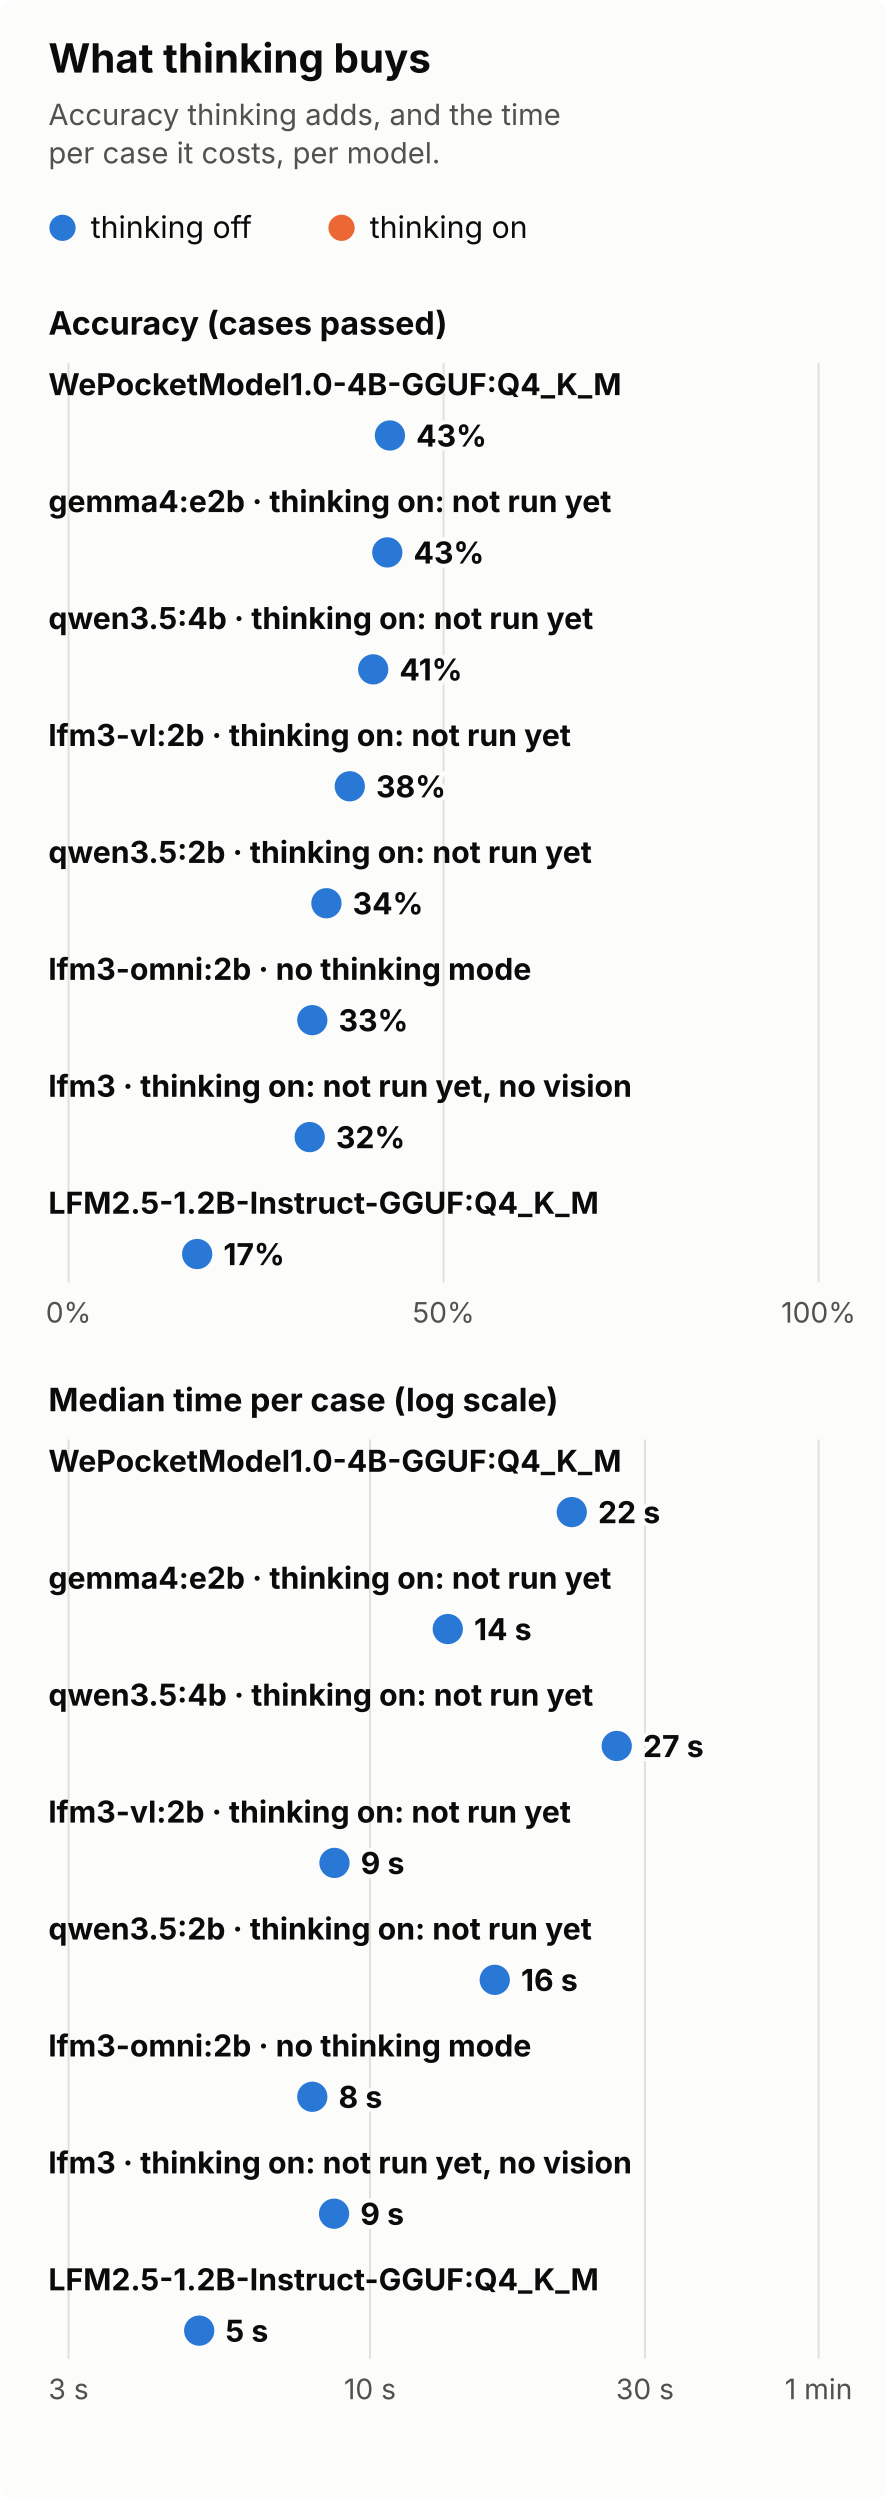
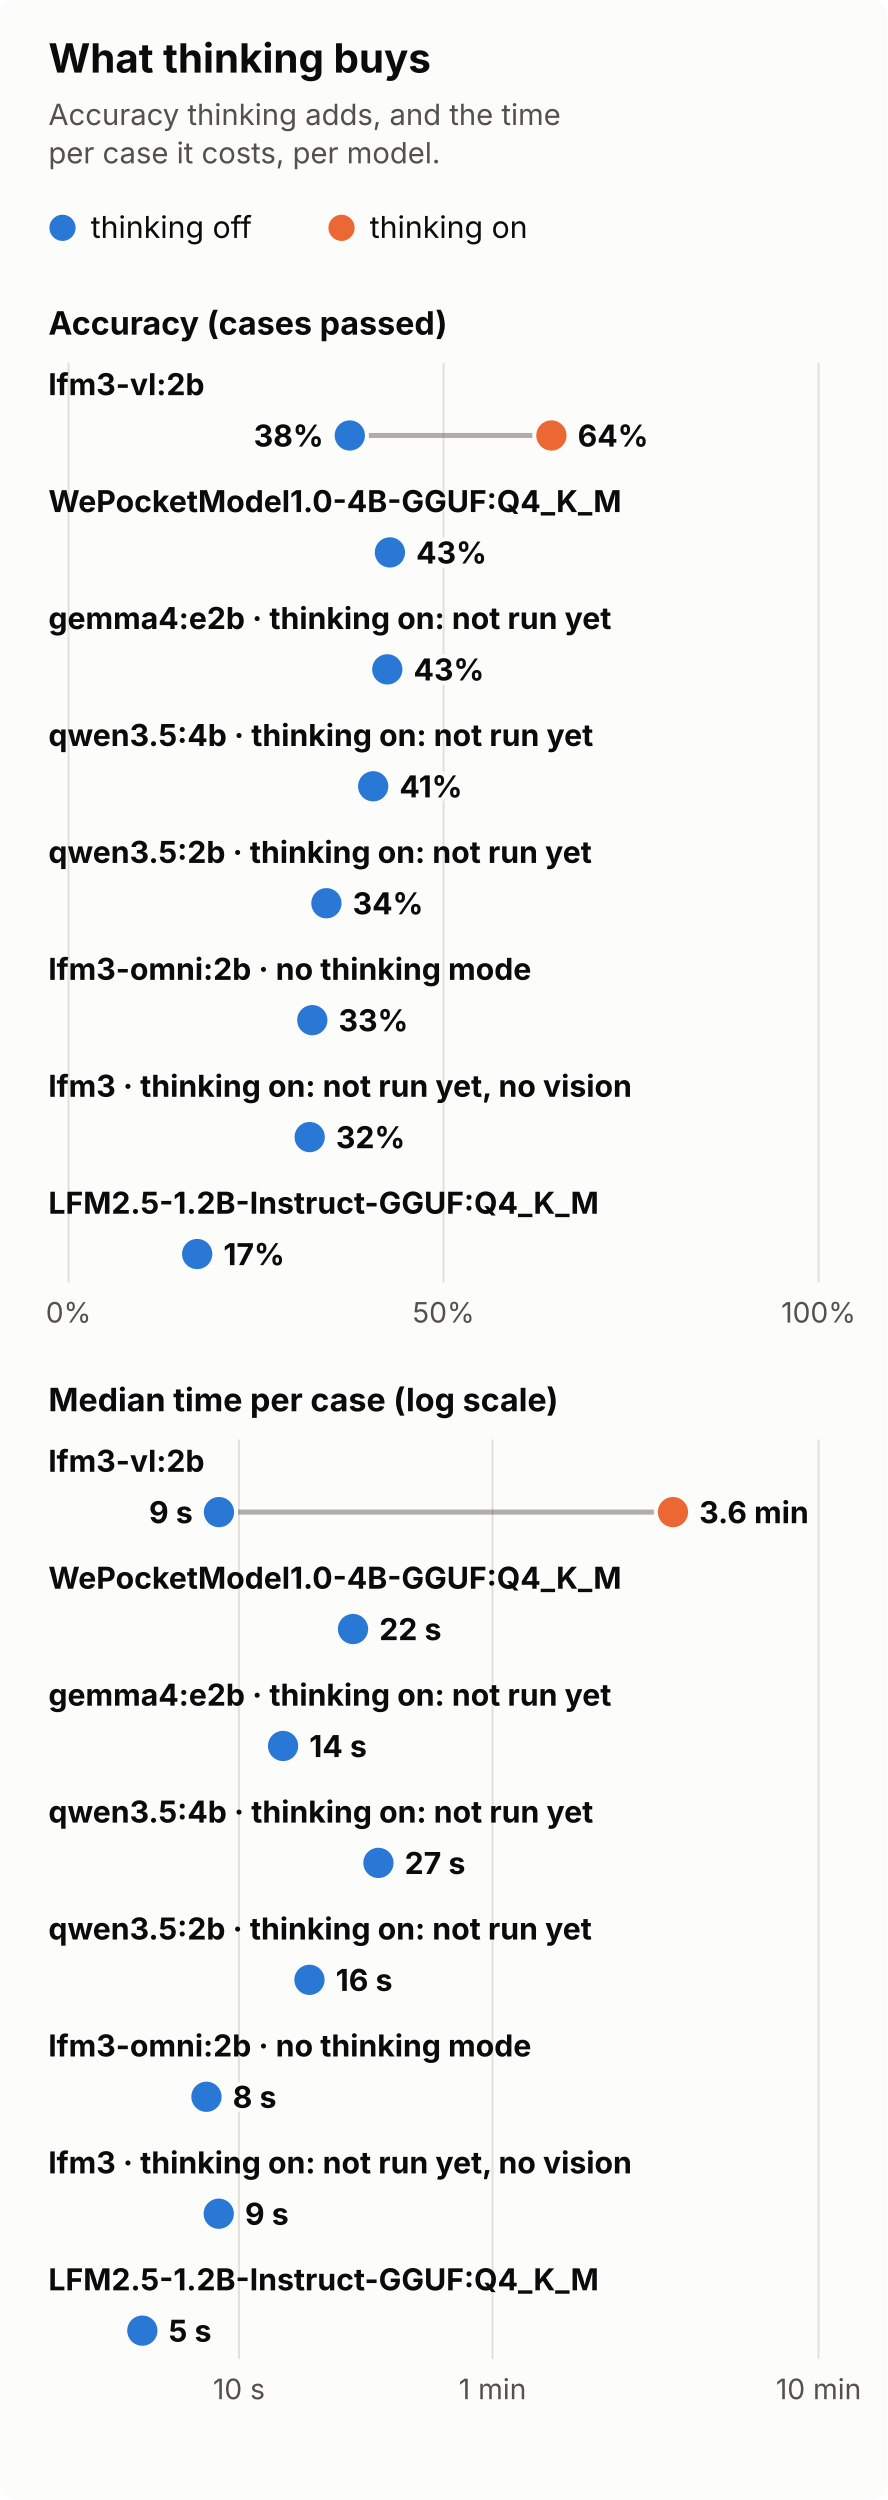
<svg xmlns="http://www.w3.org/2000/svg" width="440" height="1240" viewBox="0 0 440 1240" role="img" aria-label="What thinking buys">
  <rect width="440" height="1240" rx="8" fill="#fcfcfb" />
  <text x="24.0" y="36.0" font-size="20" font-weight="700" text-anchor="start" fill="#0b0b0b" font-family="system-ui, -apple-system, Segoe UI, sans-serif">What thinking buys</text>
  <text x="24.0" y="62.0" font-size="14.5" font-weight="normal" text-anchor="start" fill="#52514e" font-family="system-ui, -apple-system, Segoe UI, sans-serif">Accuracy thinking adds, and the time</text>
  <text x="24.0" y="81.0" font-size="14.5" font-weight="normal" text-anchor="start" fill="#52514e" font-family="system-ui, -apple-system, Segoe UI, sans-serif">per case it costs, per model.</text>
  <circle cx="31.0" cy="113.0" r="7.5" fill="#2a78d6" stroke="#fcfcfb" stroke-width="2" />
  <text x="45.0" y="118.0" font-size="15" font-weight="normal" text-anchor="start" fill="#0b0b0b" font-family="system-ui, -apple-system, Segoe UI, sans-serif">thinking off</text>
  <circle cx="169.4" cy="113.0" r="7.5" fill="#eb6834" stroke="#fcfcfb" stroke-width="2" />
  <text x="183.4" y="118.0" font-size="15" font-weight="normal" text-anchor="start" fill="#0b0b0b" font-family="system-ui, -apple-system, Segoe UI, sans-serif">thinking on</text>
  <text x="24.0" y="166.0" font-size="16" font-weight="700" text-anchor="start" fill="#0b0b0b" font-family="system-ui, -apple-system, Segoe UI, sans-serif">Accuracy (cases passed)</text>
  <line x1="34.0" y1="180.0" x2="34.0" y2="636.0" stroke="#e1e0d9" stroke-width="1" />
  <text x="34.0" y="656.0" font-size="14" font-weight="normal" text-anchor="middle" fill="#52514e" font-family="system-ui, -apple-system, Segoe UI, sans-serif">0%</text>
  <line x1="220.0" y1="180.0" x2="220.0" y2="636.0" stroke="#e1e0d9" stroke-width="1" />
  <text x="220.0" y="656.0" font-size="14" font-weight="normal" text-anchor="middle" fill="#52514e" font-family="system-ui, -apple-system, Segoe UI, sans-serif">50%</text>
  <line x1="406.0" y1="180.0" x2="406.0" y2="636.0" stroke="#e1e0d9" stroke-width="1" />
  <text x="406.0" y="656.0" font-size="14" font-weight="normal" text-anchor="middle" fill="#52514e" font-family="system-ui, -apple-system, Segoe UI, sans-serif">100%</text>
-   <text x="24.0" y="196.0" font-size="15" font-weight="700" text-anchor="start" fill="#0b0b0b" font-family="system-ui, -apple-system, Segoe UI, sans-serif">WePocketModel1.0-4B-GGUF:Q4_K_M</text>
-   <circle cx="193.4" cy="216.0" r="8.5" fill="#2a78d6" stroke="#fcfcfb" stroke-width="2" />
-   <text x="206.4" y="221.5" font-size="15" font-weight="700" text-anchor="start" fill="#0b0b0b" stroke="#fcfcfb" stroke-width="4" paint-order="stroke" font-family="system-ui, -apple-system, Segoe UI, sans-serif">43%</text>
-   <text x="24.0" y="254.0" font-size="15" font-weight="700" text-anchor="start" fill="#0b0b0b" font-family="system-ui, -apple-system, Segoe UI, sans-serif">gemma4:e2b  · thinking on: not run yet</text>
-   <circle cx="192.1" cy="274.0" r="8.5" fill="#2a78d6" stroke="#fcfcfb" stroke-width="2" />
-   <text x="205.1" y="279.5" font-size="15" font-weight="700" text-anchor="start" fill="#0b0b0b" stroke="#fcfcfb" stroke-width="4" paint-order="stroke" font-family="system-ui, -apple-system, Segoe UI, sans-serif">43%</text>
-   <text x="24.0" y="312.0" font-size="15" font-weight="700" text-anchor="start" fill="#0b0b0b" font-family="system-ui, -apple-system, Segoe UI, sans-serif">qwen3.5:4b  · thinking on: not run yet</text>
-   <circle cx="185.1" cy="332.0" r="8.5" fill="#2a78d6" stroke="#fcfcfb" stroke-width="2" />
-   <text x="198.1" y="337.5" font-size="15" font-weight="700" text-anchor="start" fill="#0b0b0b" stroke="#fcfcfb" stroke-width="4" paint-order="stroke" font-family="system-ui, -apple-system, Segoe UI, sans-serif">41%</text>
-   <text x="24.0" y="370.0" font-size="15" font-weight="700" text-anchor="start" fill="#0b0b0b" font-family="system-ui, -apple-system, Segoe UI, sans-serif">lfm3-vl:2b  · thinking on: not run yet</text>
-   <circle cx="173.5" cy="390.0" r="8.5" fill="#2a78d6" stroke="#fcfcfb" stroke-width="2" />
-   <text x="186.5" y="395.5" font-size="15" font-weight="700" text-anchor="start" fill="#0b0b0b" stroke="#fcfcfb" stroke-width="4" paint-order="stroke" font-family="system-ui, -apple-system, Segoe UI, sans-serif">38%</text>
+   <text x="24.0" y="196.0" font-size="15" font-weight="700" text-anchor="start" fill="#0b0b0b" font-family="system-ui, -apple-system, Segoe UI, sans-serif">lfm3-vl:2b</text>
+   <line x1="173.5" y1="216.0" x2="273.5" y2="216.0" stroke="#52514e" stroke-width="2.5" stroke-opacity="0.45" />
+   <circle cx="173.5" cy="216.0" r="8.5" fill="#2a78d6" stroke="#fcfcfb" stroke-width="2" />
+   <circle cx="273.5" cy="216.0" r="8.5" fill="#eb6834" stroke="#fcfcfb" stroke-width="2" />
+   <text x="160.5" y="221.5" font-size="15" font-weight="700" text-anchor="end" fill="#0b0b0b" stroke="#fcfcfb" stroke-width="4" paint-order="stroke" font-family="system-ui, -apple-system, Segoe UI, sans-serif">38%</text>
+   <text x="286.5" y="221.5" font-size="15" font-weight="700" text-anchor="start" fill="#0b0b0b" stroke="#fcfcfb" stroke-width="4" paint-order="stroke" font-family="system-ui, -apple-system, Segoe UI, sans-serif">64%</text>
+   <text x="24.0" y="254.0" font-size="15" font-weight="700" text-anchor="start" fill="#0b0b0b" font-family="system-ui, -apple-system, Segoe UI, sans-serif">WePocketModel1.0-4B-GGUF:Q4_K_M</text>
+   <circle cx="193.4" cy="274.0" r="8.5" fill="#2a78d6" stroke="#fcfcfb" stroke-width="2" />
+   <text x="206.4" y="279.5" font-size="15" font-weight="700" text-anchor="start" fill="#0b0b0b" stroke="#fcfcfb" stroke-width="4" paint-order="stroke" font-family="system-ui, -apple-system, Segoe UI, sans-serif">43%</text>
+   <text x="24.0" y="312.0" font-size="15" font-weight="700" text-anchor="start" fill="#0b0b0b" font-family="system-ui, -apple-system, Segoe UI, sans-serif">gemma4:e2b  · thinking on: not run yet</text>
+   <circle cx="192.1" cy="332.0" r="8.5" fill="#2a78d6" stroke="#fcfcfb" stroke-width="2" />
+   <text x="205.1" y="337.5" font-size="15" font-weight="700" text-anchor="start" fill="#0b0b0b" stroke="#fcfcfb" stroke-width="4" paint-order="stroke" font-family="system-ui, -apple-system, Segoe UI, sans-serif">43%</text>
+   <text x="24.0" y="370.0" font-size="15" font-weight="700" text-anchor="start" fill="#0b0b0b" font-family="system-ui, -apple-system, Segoe UI, sans-serif">qwen3.5:4b  · thinking on: not run yet</text>
+   <circle cx="185.1" cy="390.0" r="8.5" fill="#2a78d6" stroke="#fcfcfb" stroke-width="2" />
+   <text x="198.1" y="395.5" font-size="15" font-weight="700" text-anchor="start" fill="#0b0b0b" stroke="#fcfcfb" stroke-width="4" paint-order="stroke" font-family="system-ui, -apple-system, Segoe UI, sans-serif">41%</text>
  <text x="24.0" y="428.0" font-size="15" font-weight="700" text-anchor="start" fill="#0b0b0b" font-family="system-ui, -apple-system, Segoe UI, sans-serif">qwen3.5:2b  · thinking on: not run yet</text>
  <circle cx="161.9" cy="448.0" r="8.5" fill="#2a78d6" stroke="#fcfcfb" stroke-width="2" />
  <text x="174.9" y="453.5" font-size="15" font-weight="700" text-anchor="start" fill="#0b0b0b" stroke="#fcfcfb" stroke-width="4" paint-order="stroke" font-family="system-ui, -apple-system, Segoe UI, sans-serif">34%</text>
  <text x="24.0" y="486.0" font-size="15" font-weight="700" text-anchor="start" fill="#0b0b0b" font-family="system-ui, -apple-system, Segoe UI, sans-serif">lfm3-omni:2b  · no thinking mode</text>
  <circle cx="154.9" cy="506.0" r="8.5" fill="#2a78d6" stroke="#fcfcfb" stroke-width="2" />
  <text x="167.9" y="511.5" font-size="15" font-weight="700" text-anchor="start" fill="#0b0b0b" stroke="#fcfcfb" stroke-width="4" paint-order="stroke" font-family="system-ui, -apple-system, Segoe UI, sans-serif">33%</text>
  <text x="24.0" y="544.0" font-size="15" font-weight="700" text-anchor="start" fill="#0b0b0b" font-family="system-ui, -apple-system, Segoe UI, sans-serif">lfm3  · thinking on: not run yet, no vision</text>
  <circle cx="153.6" cy="564.0" r="8.5" fill="#2a78d6" stroke="#fcfcfb" stroke-width="2" />
  <text x="166.6" y="569.5" font-size="15" font-weight="700" text-anchor="start" fill="#0b0b0b" stroke="#fcfcfb" stroke-width="4" paint-order="stroke" font-family="system-ui, -apple-system, Segoe UI, sans-serif">32%</text>
  <text x="24.0" y="602.0" font-size="15" font-weight="700" text-anchor="start" fill="#0b0b0b" font-family="system-ui, -apple-system, Segoe UI, sans-serif">LFM2.5-1.2B-Instruct-GGUF:Q4_K_M</text>
  <circle cx="97.8" cy="622.0" r="8.5" fill="#2a78d6" stroke="#fcfcfb" stroke-width="2" />
  <text x="110.8" y="627.5" font-size="15" font-weight="700" text-anchor="start" fill="#0b0b0b" stroke="#fcfcfb" stroke-width="4" paint-order="stroke" font-family="system-ui, -apple-system, Segoe UI, sans-serif">17%</text>
  <text x="24.0" y="700.0" font-size="16" font-weight="700" text-anchor="start" fill="#0b0b0b" font-family="system-ui, -apple-system, Segoe UI, sans-serif">Median time per case (log scale)</text>
-   <line x1="34.0" y1="714.0" x2="34.0" y2="1170.0" stroke="#e1e0d9" stroke-width="1" />
-   <text x="34.0" y="1190.0" font-size="14" font-weight="normal" text-anchor="middle" fill="#52514e" font-family="system-ui, -apple-system, Segoe UI, sans-serif">3 s</text>
-   <line x1="183.5" y1="714.0" x2="183.5" y2="1170.0" stroke="#e1e0d9" stroke-width="1" />
-   <text x="183.5" y="1190.0" font-size="14" font-weight="normal" text-anchor="middle" fill="#52514e" font-family="system-ui, -apple-system, Segoe UI, sans-serif">10 s</text>
-   <line x1="319.9" y1="714.0" x2="319.9" y2="1170.0" stroke="#e1e0d9" stroke-width="1" />
-   <text x="319.9" y="1190.0" font-size="14" font-weight="normal" text-anchor="middle" fill="#52514e" font-family="system-ui, -apple-system, Segoe UI, sans-serif">30 s</text>
+   <line x1="118.5" y1="714.0" x2="118.5" y2="1170.0" stroke="#e1e0d9" stroke-width="1" />
+   <text x="118.5" y="1190.0" font-size="14" font-weight="normal" text-anchor="middle" fill="#52514e" font-family="system-ui, -apple-system, Segoe UI, sans-serif">10 s</text>
+   <line x1="244.3" y1="714.0" x2="244.3" y2="1170.0" stroke="#e1e0d9" stroke-width="1" />
+   <text x="244.3" y="1190.0" font-size="14" font-weight="normal" text-anchor="middle" fill="#52514e" font-family="system-ui, -apple-system, Segoe UI, sans-serif">1 min</text>
  <line x1="406.0" y1="714.0" x2="406.0" y2="1170.0" stroke="#e1e0d9" stroke-width="1" />
-   <text x="406.0" y="1190.0" font-size="14" font-weight="normal" text-anchor="middle" fill="#52514e" font-family="system-ui, -apple-system, Segoe UI, sans-serif">1 min</text>
-   <text x="24.0" y="730.0" font-size="15" font-weight="700" text-anchor="start" fill="#0b0b0b" font-family="system-ui, -apple-system, Segoe UI, sans-serif">WePocketModel1.0-4B-GGUF:Q4_K_M</text>
-   <circle cx="283.6" cy="750.0" r="8.5" fill="#2a78d6" stroke="#fcfcfb" stroke-width="2" />
-   <text x="296.6" y="755.5" font-size="15" font-weight="700" text-anchor="start" fill="#0b0b0b" stroke="#fcfcfb" stroke-width="4" paint-order="stroke" font-family="system-ui, -apple-system, Segoe UI, sans-serif">22 s</text>
-   <text x="24.0" y="788.0" font-size="15" font-weight="700" text-anchor="start" fill="#0b0b0b" font-family="system-ui, -apple-system, Segoe UI, sans-serif">gemma4:e2b  · thinking on: not run yet</text>
-   <circle cx="222.1" cy="808.0" r="8.5" fill="#2a78d6" stroke="#fcfcfb" stroke-width="2" />
-   <text x="235.1" y="813.5" font-size="15" font-weight="700" text-anchor="start" fill="#0b0b0b" stroke="#fcfcfb" stroke-width="4" paint-order="stroke" font-family="system-ui, -apple-system, Segoe UI, sans-serif">14 s</text>
-   <text x="24.0" y="846.0" font-size="15" font-weight="700" text-anchor="start" fill="#0b0b0b" font-family="system-ui, -apple-system, Segoe UI, sans-serif">qwen3.5:4b  · thinking on: not run yet</text>
-   <circle cx="305.9" cy="866.0" r="8.5" fill="#2a78d6" stroke="#fcfcfb" stroke-width="2" />
-   <text x="318.9" y="871.5" font-size="15" font-weight="700" text-anchor="start" fill="#0b0b0b" stroke="#fcfcfb" stroke-width="4" paint-order="stroke" font-family="system-ui, -apple-system, Segoe UI, sans-serif">27 s</text>
-   <text x="24.0" y="904.0" font-size="15" font-weight="700" text-anchor="start" fill="#0b0b0b" font-family="system-ui, -apple-system, Segoe UI, sans-serif">lfm3-vl:2b  · thinking on: not run yet</text>
-   <circle cx="165.9" cy="924.0" r="8.5" fill="#2a78d6" stroke="#fcfcfb" stroke-width="2" />
-   <text x="178.9" y="929.5" font-size="15" font-weight="700" text-anchor="start" fill="#0b0b0b" stroke="#fcfcfb" stroke-width="4" paint-order="stroke" font-family="system-ui, -apple-system, Segoe UI, sans-serif">9 s</text>
+   <text x="406.0" y="1190.0" font-size="14" font-weight="normal" text-anchor="middle" fill="#52514e" font-family="system-ui, -apple-system, Segoe UI, sans-serif">10 min</text>
+   <text x="24.0" y="730.0" font-size="15" font-weight="700" text-anchor="start" fill="#0b0b0b" font-family="system-ui, -apple-system, Segoe UI, sans-serif">lfm3-vl:2b</text>
+   <line x1="108.6" y1="750.0" x2="333.8" y2="750.0" stroke="#52514e" stroke-width="2.5" stroke-opacity="0.45" />
+   <circle cx="108.6" cy="750.0" r="8.5" fill="#2a78d6" stroke="#fcfcfb" stroke-width="2" />
+   <circle cx="333.8" cy="750.0" r="8.5" fill="#eb6834" stroke="#fcfcfb" stroke-width="2" />
+   <text x="95.6" y="755.5" font-size="15" font-weight="700" text-anchor="end" fill="#0b0b0b" stroke="#fcfcfb" stroke-width="4" paint-order="stroke" font-family="system-ui, -apple-system, Segoe UI, sans-serif">9 s</text>
+   <text x="346.8" y="755.5" font-size="15" font-weight="700" text-anchor="start" fill="#0b0b0b" stroke="#fcfcfb" stroke-width="4" paint-order="stroke" font-family="system-ui, -apple-system, Segoe UI, sans-serif">3.6 min</text>
+   <text x="24.0" y="788.0" font-size="15" font-weight="700" text-anchor="start" fill="#0b0b0b" font-family="system-ui, -apple-system, Segoe UI, sans-serif">WePocketModel1.0-4B-GGUF:Q4_K_M</text>
+   <circle cx="175.1" cy="808.0" r="8.5" fill="#2a78d6" stroke="#fcfcfb" stroke-width="2" />
+   <text x="188.1" y="813.5" font-size="15" font-weight="700" text-anchor="start" fill="#0b0b0b" stroke="#fcfcfb" stroke-width="4" paint-order="stroke" font-family="system-ui, -apple-system, Segoe UI, sans-serif">22 s</text>
+   <text x="24.0" y="846.0" font-size="15" font-weight="700" text-anchor="start" fill="#0b0b0b" font-family="system-ui, -apple-system, Segoe UI, sans-serif">gemma4:e2b  · thinking on: not run yet</text>
+   <circle cx="140.4" cy="866.0" r="8.5" fill="#2a78d6" stroke="#fcfcfb" stroke-width="2" />
+   <text x="153.4" y="871.5" font-size="15" font-weight="700" text-anchor="start" fill="#0b0b0b" stroke="#fcfcfb" stroke-width="4" paint-order="stroke" font-family="system-ui, -apple-system, Segoe UI, sans-serif">14 s</text>
+   <text x="24.0" y="904.0" font-size="15" font-weight="700" text-anchor="start" fill="#0b0b0b" font-family="system-ui, -apple-system, Segoe UI, sans-serif">qwen3.5:4b  · thinking on: not run yet</text>
+   <circle cx="187.7" cy="924.0" r="8.5" fill="#2a78d6" stroke="#fcfcfb" stroke-width="2" />
+   <text x="200.7" y="929.5" font-size="15" font-weight="700" text-anchor="start" fill="#0b0b0b" stroke="#fcfcfb" stroke-width="4" paint-order="stroke" font-family="system-ui, -apple-system, Segoe UI, sans-serif">27 s</text>
  <text x="24.0" y="962.0" font-size="15" font-weight="700" text-anchor="start" fill="#0b0b0b" font-family="system-ui, -apple-system, Segoe UI, sans-serif">qwen3.5:2b  · thinking on: not run yet</text>
-   <circle cx="245.4" cy="982.0" r="8.5" fill="#2a78d6" stroke="#fcfcfb" stroke-width="2" />
-   <text x="258.4" y="987.5" font-size="15" font-weight="700" text-anchor="start" fill="#0b0b0b" stroke="#fcfcfb" stroke-width="4" paint-order="stroke" font-family="system-ui, -apple-system, Segoe UI, sans-serif">16 s</text>
+   <circle cx="153.5" cy="982.0" r="8.5" fill="#2a78d6" stroke="#fcfcfb" stroke-width="2" />
+   <text x="166.5" y="987.5" font-size="15" font-weight="700" text-anchor="start" fill="#0b0b0b" stroke="#fcfcfb" stroke-width="4" paint-order="stroke" font-family="system-ui, -apple-system, Segoe UI, sans-serif">16 s</text>
  <text x="24.0" y="1020.0" font-size="15" font-weight="700" text-anchor="start" fill="#0b0b0b" font-family="system-ui, -apple-system, Segoe UI, sans-serif">lfm3-omni:2b  · no thinking mode</text>
-   <circle cx="154.9" cy="1040.0" r="8.5" fill="#2a78d6" stroke="#fcfcfb" stroke-width="2" />
-   <text x="167.9" y="1045.5" font-size="15" font-weight="700" text-anchor="start" fill="#0b0b0b" stroke="#fcfcfb" stroke-width="4" paint-order="stroke" font-family="system-ui, -apple-system, Segoe UI, sans-serif">8 s</text>
+   <circle cx="102.4" cy="1040.0" r="8.5" fill="#2a78d6" stroke="#fcfcfb" stroke-width="2" />
+   <text x="115.4" y="1045.5" font-size="15" font-weight="700" text-anchor="start" fill="#0b0b0b" stroke="#fcfcfb" stroke-width="4" paint-order="stroke" font-family="system-ui, -apple-system, Segoe UI, sans-serif">8 s</text>
  <text x="24.0" y="1078.0" font-size="15" font-weight="700" text-anchor="start" fill="#0b0b0b" font-family="system-ui, -apple-system, Segoe UI, sans-serif">lfm3  · thinking on: not run yet, no vision</text>
-   <circle cx="165.7" cy="1098.0" r="8.5" fill="#2a78d6" stroke="#fcfcfb" stroke-width="2" />
-   <text x="178.7" y="1103.5" font-size="15" font-weight="700" text-anchor="start" fill="#0b0b0b" stroke="#fcfcfb" stroke-width="4" paint-order="stroke" font-family="system-ui, -apple-system, Segoe UI, sans-serif">9 s</text>
+   <circle cx="108.5" cy="1098.0" r="8.5" fill="#2a78d6" stroke="#fcfcfb" stroke-width="2" />
+   <text x="121.5" y="1103.5" font-size="15" font-weight="700" text-anchor="start" fill="#0b0b0b" stroke="#fcfcfb" stroke-width="4" paint-order="stroke" font-family="system-ui, -apple-system, Segoe UI, sans-serif">9 s</text>
  <text x="24.0" y="1136.0" font-size="15" font-weight="700" text-anchor="start" fill="#0b0b0b" font-family="system-ui, -apple-system, Segoe UI, sans-serif">LFM2.5-1.2B-Instruct-GGUF:Q4_K_M</text>
-   <circle cx="98.8" cy="1156.0" r="8.5" fill="#2a78d6" stroke="#fcfcfb" stroke-width="2" />
-   <text x="111.8" y="1161.5" font-size="15" font-weight="700" text-anchor="start" fill="#0b0b0b" stroke="#fcfcfb" stroke-width="4" paint-order="stroke" font-family="system-ui, -apple-system, Segoe UI, sans-serif">5 s</text>
+   <circle cx="70.6" cy="1156.0" r="8.5" fill="#2a78d6" stroke="#fcfcfb" stroke-width="2" />
+   <text x="83.6" y="1161.5" font-size="15" font-weight="700" text-anchor="start" fill="#0b0b0b" stroke="#fcfcfb" stroke-width="4" paint-order="stroke" font-family="system-ui, -apple-system, Segoe UI, sans-serif">5 s</text>
</svg>
